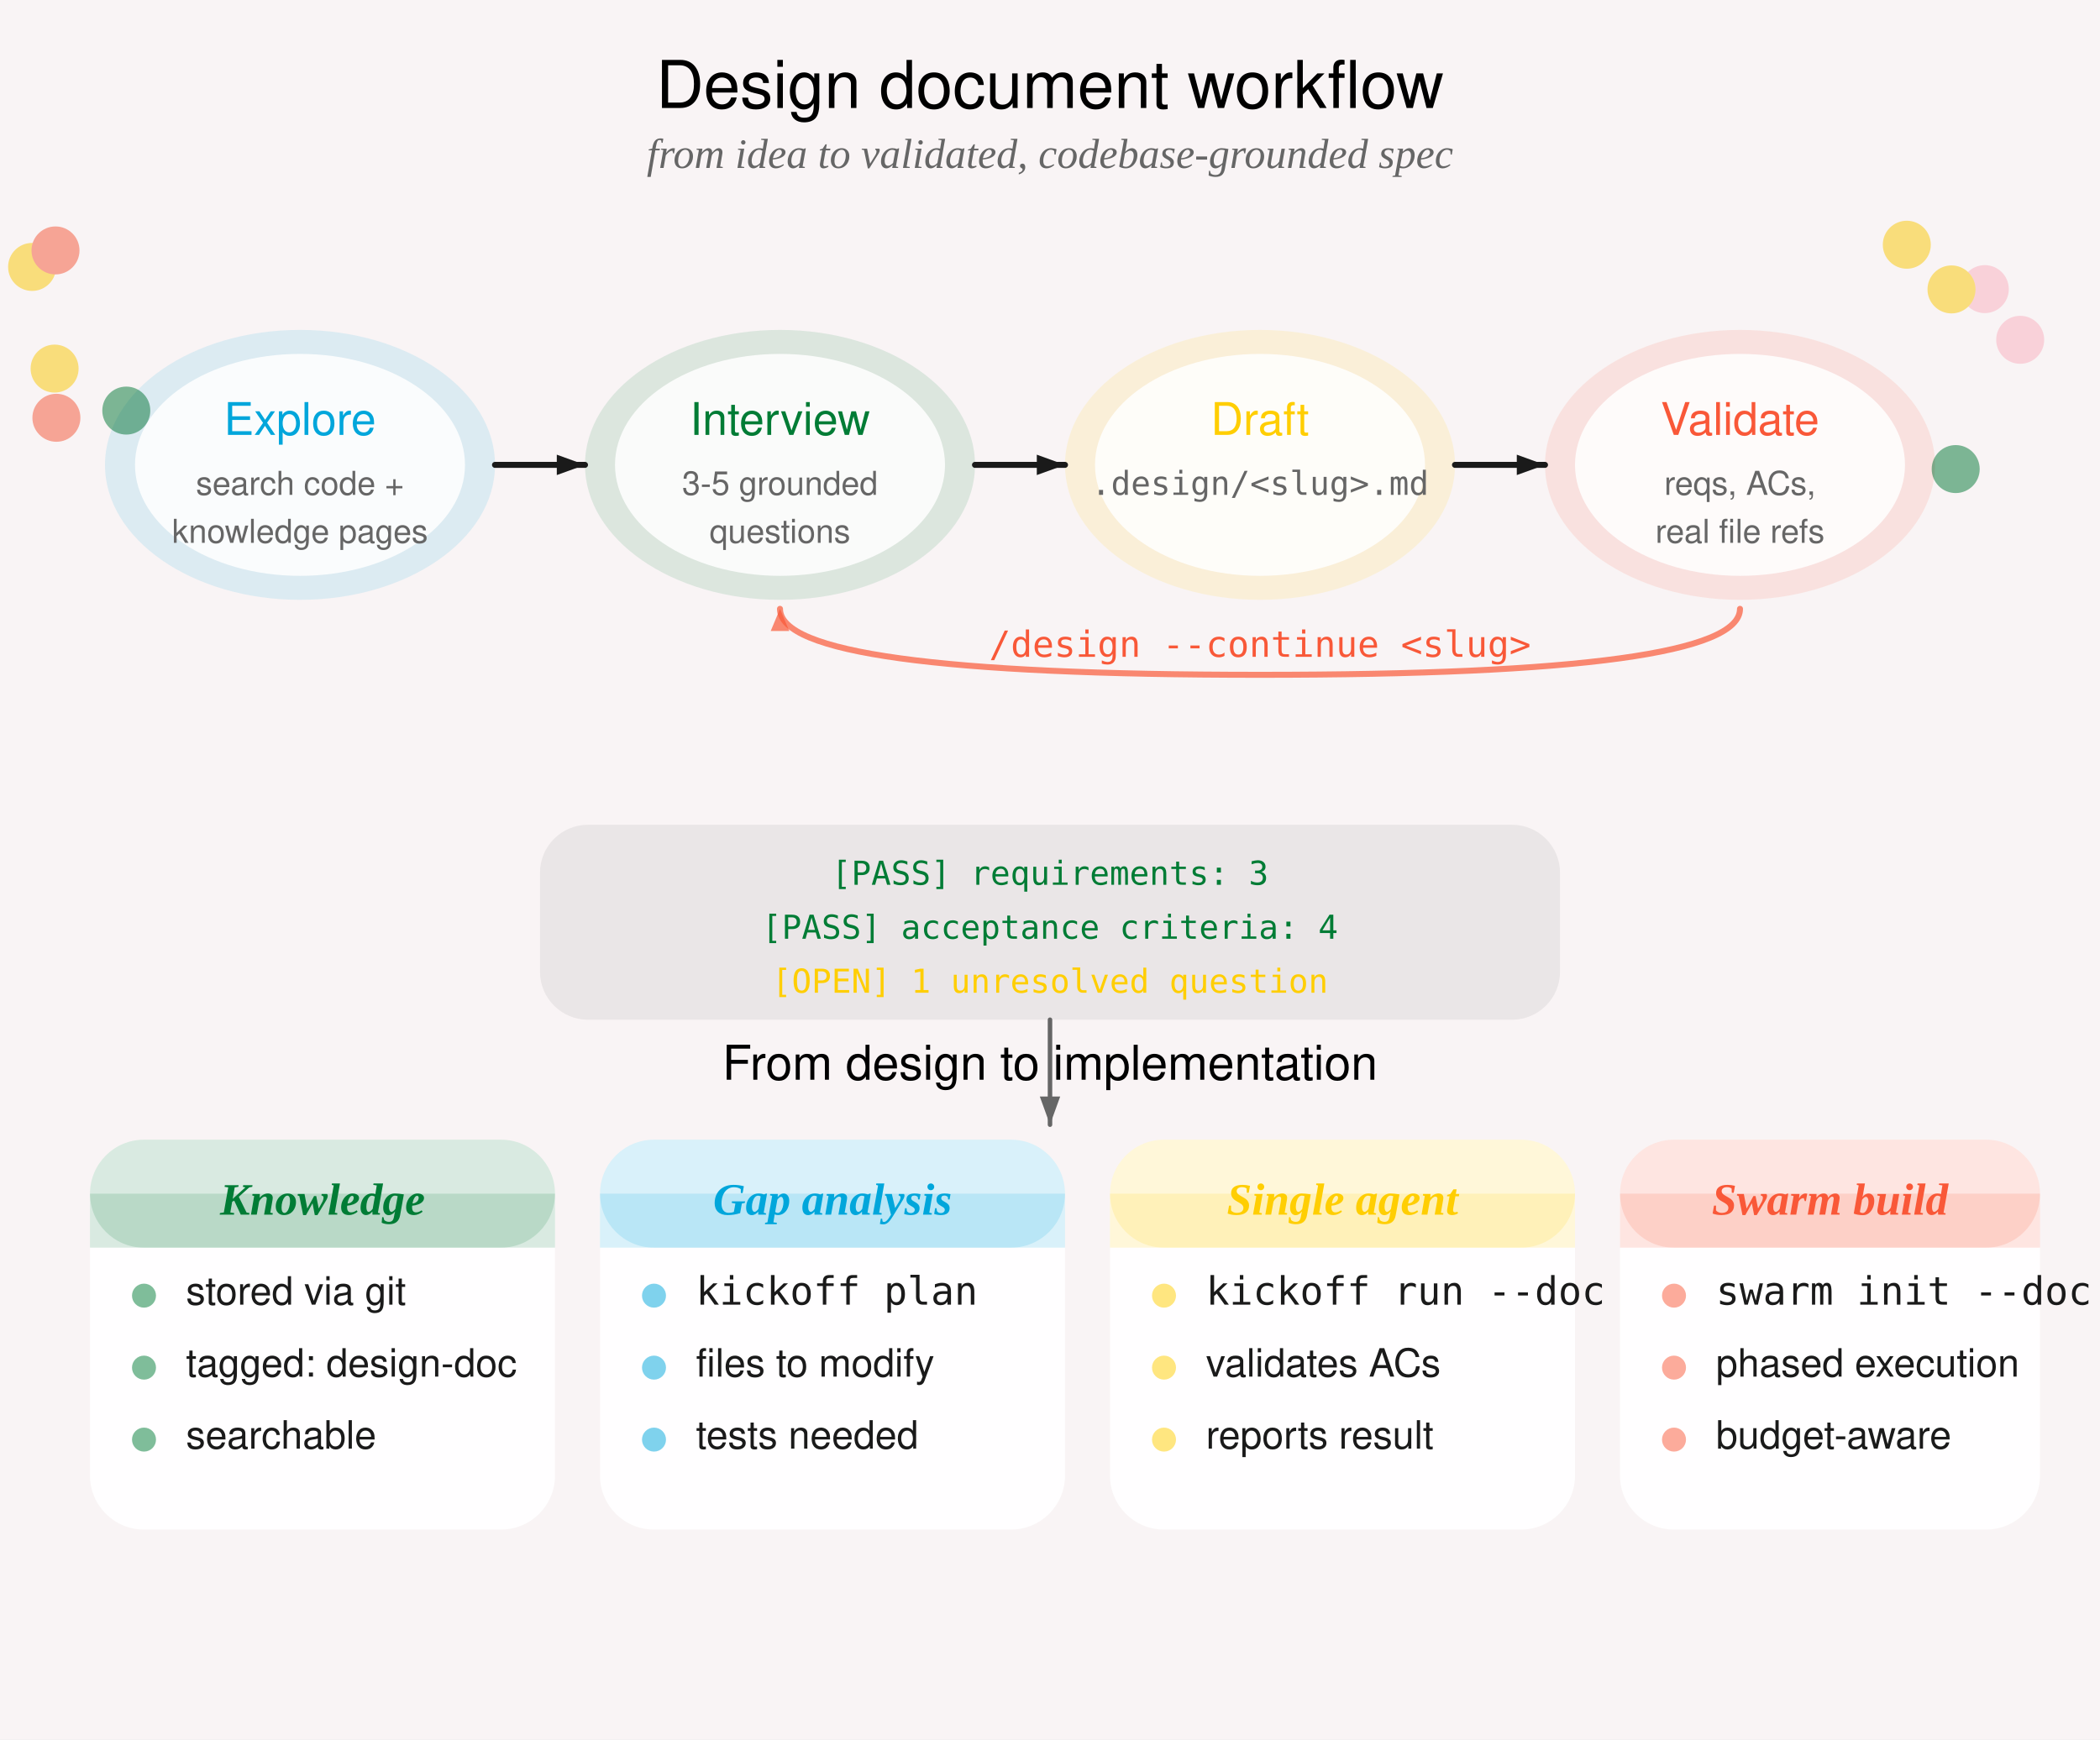
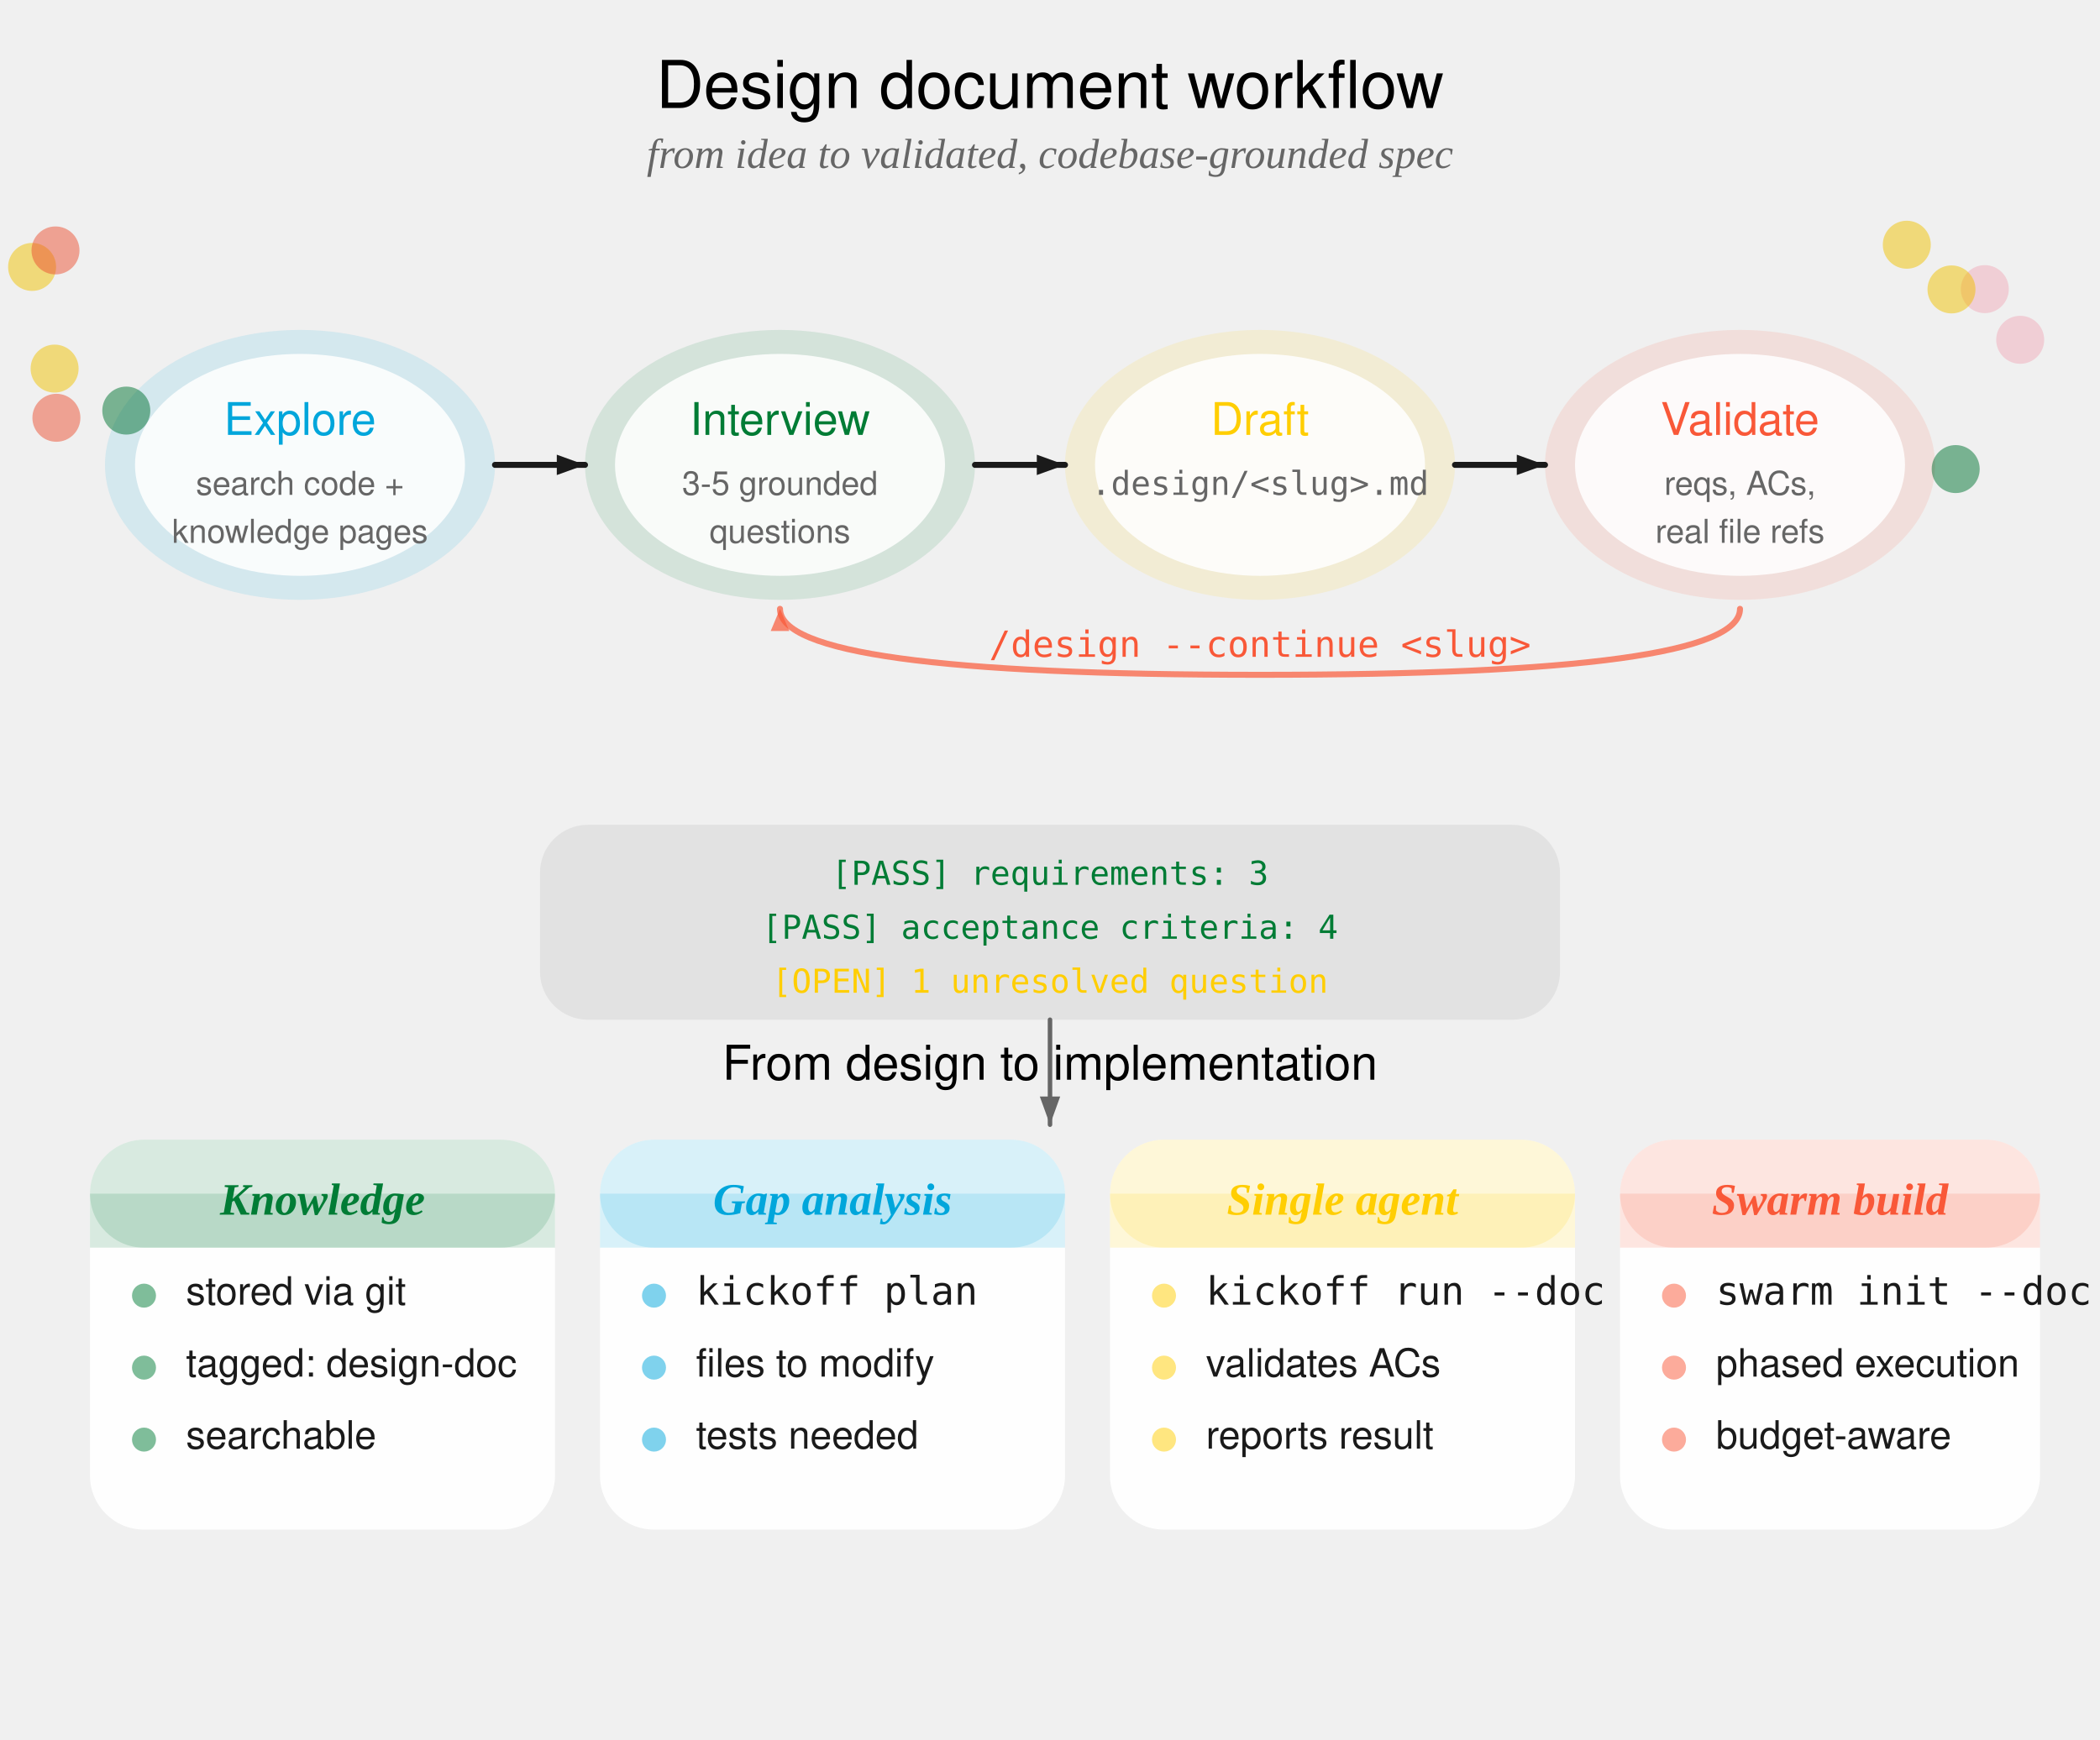
<svg xmlns="http://www.w3.org/2000/svg" viewBox="0 0 700 580" width="700" height="580">
  <defs>
    <style>
      .heading { font-family: Helvetica, Arial, sans-serif; }
      .subheading { font-family: 'Times New Roman', Times, serif; font-style: italic; }
      .body { font-family: Helvetica, Arial, sans-serif; }
      .mono { font-family: 'IBM Plex Mono', 'SF Mono', monospace; }
    </style>
  </defs>
-   <rect width="700" height="580" fill="#F9F4F5" />
  <text x="350.0" y="36" class="heading" font-size="22" fill="#000000" text-anchor="middle">Design document workflow</text>
  <text x="350.0" y="56" class="subheading" font-size="14" fill="#666666" text-anchor="middle">from idea to validated, codebase-grounded spec</text>
  <ellipse cx="100" cy="155" rx="65" ry="45" fill="#00A6DB" opacity="0.12" />
  <ellipse cx="100" cy="155" rx="55" ry="37" fill="#FFFFFF" opacity="0.85" />
  <text x="100" y="145" class="heading" font-size="15" fill="#00A6DB" text-anchor="middle">Explore</text>
  <text x="100" y="165" class="body" font-size="11" fill="#666666" text-anchor="middle">search code +</text>
  <text x="100" y="181" class="body" font-size="11" fill="#666666" text-anchor="middle">knowledge pages</text>
  <ellipse cx="260" cy="155" rx="65" ry="45" fill="#007C35" opacity="0.12" />
  <ellipse cx="260" cy="155" rx="55" ry="37" fill="#FFFFFF" opacity="0.85" />
  <text x="260" y="145" class="heading" font-size="15" fill="#007C35" text-anchor="middle">Interview</text>
  <text x="260" y="165" class="body" font-size="11" fill="#666666" text-anchor="middle">3-5 grounded</text>
  <text x="260" y="181" class="body" font-size="11" fill="#666666" text-anchor="middle">questions</text>
  <ellipse cx="420" cy="155" rx="65" ry="45" fill="#FFCE02" opacity="0.12" />
  <ellipse cx="420" cy="155" rx="55" ry="37" fill="#FFFFFF" opacity="0.85" />
  <text x="420" y="145" class="heading" font-size="15" fill="#FFCE02" text-anchor="middle">Draft</text>
  <text x="420" y="165" class="mono" font-size="11" fill="#666666" text-anchor="middle">.design/&lt;slug&gt;.md</text>
  <ellipse cx="580" cy="155" rx="65" ry="45" fill="#F95838" opacity="0.12" />
  <ellipse cx="580" cy="155" rx="55" ry="37" fill="#FFFFFF" opacity="0.85" />
  <text x="580" y="145" class="heading" font-size="15" fill="#F95838" text-anchor="middle">Validate</text>
  <text x="580" y="165" class="body" font-size="11" fill="#666666" text-anchor="middle">reqs, ACs,</text>
  <text x="580" y="181" class="body" font-size="11" fill="#666666" text-anchor="middle">real file refs</text>
  <line x1="165.0" y1="155.0" x2="195.0" y2="155.0" stroke="#1a1a1a" stroke-width="2" stroke-linecap="round" />
  <polygon points="195.0,155.0 185.6,158.4 185.6,151.6" fill="#1a1a1a" />
  <line x1="325.0" y1="155.0" x2="355.0" y2="155.0" stroke="#1a1a1a" stroke-width="2" stroke-linecap="round" />
  <polygon points="355.0,155.0 345.6,158.4 345.6,151.6" fill="#1a1a1a" />
  <line x1="485.0" y1="155.0" x2="515.0" y2="155.0" stroke="#1a1a1a" stroke-width="2" stroke-linecap="round" />
  <polygon points="515.0,155.0 505.6,158.4 505.6,151.6" fill="#1a1a1a" />
  <path d="M 580 203 Q 580 225 420 225 Q 260 225 260 203" fill="none" stroke="#F95838" stroke-width="2" stroke-linecap="round" opacity="0.7" />
  <polygon points="260,203 263.1,210.4 256.9,210.4" fill="#F95838" opacity="0.7" />
  <text x="420" y="219" class="mono" font-size="12" fill="#F95838" text-anchor="middle">/design --continue &lt;slug&gt;</text>
  <rect x="180" y="275" width="340" height="65" rx="16" fill="rgba(0,0,0,0.06)" />
  <text x="350.0" y="295" class="mono" font-size="11" fill="#007C35" text-anchor="middle">[PASS] requirements: 3</text>
  <text x="350.0" y="313" class="mono" font-size="11" fill="#007C35" text-anchor="middle">[PASS] acceptance criteria: 4</text>
  <text x="350.0" y="331" class="mono" font-size="11" fill="#FFCE02" text-anchor="middle">[OPEN] 1 unresolved question</text>
  <text x="350.0" y="360" class="heading" font-size="16" fill="#000000" text-anchor="middle">From design to implementation</text>
  <line x1="350.0" y1="340.0" x2="350.0" y2="375.0" stroke="#666666" stroke-width="1.5" stroke-linecap="round" />
  <polygon points="350.0,375.0 346.6,365.6 353.4,365.6" fill="#666666" />
  <rect x="30" y="380" width="155" height="130" rx="18" fill="#FFFFFF" opacity="0.95" />
  <rect x="30" y="380" width="155" height="36" rx="18" fill="#007C35" opacity="0.15" />
  <rect x="30" y="398" width="155" height="18" rx="0" fill="#007C35" opacity="0.15" />
  <text x="107.5" y="405" class="subheading" font-size="15" fill="#007C35" text-anchor="middle" font-weight="bold">Knowledge</text>
  <circle cx="48" cy="432" r="4" fill="#007C35" opacity="0.5" />
  <text x="62" y="435" class="body" font-size="13" fill="#1a1a1a" text-anchor="start">stored via git</text>
  <circle cx="48" cy="456" r="4" fill="#007C35" opacity="0.5" />
  <text x="62" y="459" class="body" font-size="13" fill="#1a1a1a" text-anchor="start">tagged: design-doc</text>
  <circle cx="48" cy="480" r="4" fill="#007C35" opacity="0.5" />
  <text x="62" y="483" class="body" font-size="13" fill="#1a1a1a" text-anchor="start">searchable</text>
  <rect x="200" y="380" width="155" height="130" rx="18" fill="#FFFFFF" opacity="0.95" />
  <rect x="200" y="380" width="155" height="36" rx="18" fill="#00A6DB" opacity="0.15" />
  <rect x="200" y="398" width="155" height="18" rx="0" fill="#00A6DB" opacity="0.15" />
  <text x="277.5" y="405" class="subheading" font-size="15" fill="#00A6DB" text-anchor="middle" font-weight="bold">Gap analysis</text>
  <circle cx="218" cy="432" r="4" fill="#00A6DB" opacity="0.5" />
  <text x="232" y="435" class="mono" font-size="13" fill="#1a1a1a" text-anchor="start">kickoff plan</text>
  <circle cx="218" cy="456" r="4" fill="#00A6DB" opacity="0.5" />
  <text x="232" y="459" class="body" font-size="13" fill="#1a1a1a" text-anchor="start">files to modify</text>
  <circle cx="218" cy="480" r="4" fill="#00A6DB" opacity="0.5" />
  <text x="232" y="483" class="body" font-size="13" fill="#1a1a1a" text-anchor="start">tests needed</text>
  <rect x="370" y="380" width="155" height="130" rx="18" fill="#FFFFFF" opacity="0.95" />
  <rect x="370" y="380" width="155" height="36" rx="18" fill="#FFCE02" opacity="0.15" />
  <rect x="370" y="398" width="155" height="18" rx="0" fill="#FFCE02" opacity="0.15" />
  <text x="447.5" y="405" class="subheading" font-size="15" fill="#FFCE02" text-anchor="middle" font-weight="bold">Single agent</text>
  <circle cx="388" cy="432" r="4" fill="#FFCE02" opacity="0.5" />
  <text x="402" y="435" class="mono" font-size="13" fill="#1a1a1a" text-anchor="start">kickoff run --doc</text>
  <circle cx="388" cy="456" r="4" fill="#FFCE02" opacity="0.5" />
  <text x="402" y="459" class="body" font-size="13" fill="#1a1a1a" text-anchor="start">validates ACs</text>
  <circle cx="388" cy="480" r="4" fill="#FFCE02" opacity="0.5" />
  <text x="402" y="483" class="body" font-size="13" fill="#1a1a1a" text-anchor="start">reports result</text>
  <rect x="540" y="380" width="140" height="130" rx="18" fill="#FFFFFF" opacity="0.95" />
  <rect x="540" y="380" width="140" height="36" rx="18" fill="#F95838" opacity="0.15" />
  <rect x="540" y="398" width="140" height="18" rx="0" fill="#F95838" opacity="0.15" />
  <text x="610.0" y="405" class="subheading" font-size="15" fill="#F95838" text-anchor="middle" font-weight="bold">Swarm build</text>
  <circle cx="558" cy="432" r="4" fill="#F95838" opacity="0.5" />
  <text x="572" y="435" class="mono" font-size="13" fill="#1a1a1a" text-anchor="start">swarm init --doc</text>
  <circle cx="558" cy="456" r="4" fill="#F95838" opacity="0.5" />
  <text x="572" y="459" class="body" font-size="13" fill="#1a1a1a" text-anchor="start">phased execution</text>
  <circle cx="558" cy="480" r="4" fill="#F95838" opacity="0.5" />
  <text x="572" y="483" class="body" font-size="13" fill="#1a1a1a" text-anchor="start">budget-aware</text>
-   <g style="mix-blend-mode: multiply" opacity="0.5">
-     <circle cx="10.7" cy="89.0" r="8" fill="#FFCE02" />
-     <circle cx="18.5" cy="83.5" r="8" fill="#F95838" />
-     <circle cx="42.1" cy="136.9" r="8" fill="#007C35" />
-     <circle cx="18.8" cy="139.3" r="8" fill="#F95838" />
-     <circle cx="18.2" cy="122.9" r="8" fill="#FFCE02" />
+   <g style="mix-blend-mode: multiply">
+     <circle cx="10.7" cy="89.0" r="8" fill="#FFCE02" opacity="0.5" />
+     <circle cx="18.5" cy="83.5" r="8" fill="#F95838" opacity="0.5" />
+     <circle cx="42.1" cy="136.9" r="8" fill="#007C35" opacity="0.5" />
+     <circle cx="18.8" cy="139.3" r="8" fill="#F95838" opacity="0.5" />
+     <circle cx="18.2" cy="122.9" r="8" fill="#FFCE02" opacity="0.5" />
  </g>
-   <g style="mix-blend-mode: multiply" opacity="0.5">
-     <circle cx="661.6" cy="96.4" r="8" fill="#FFB6C6" />
-     <circle cx="635.6" cy="81.6" r="8" fill="#FFCE02" />
-     <circle cx="650.5" cy="96.5" r="8" fill="#FFCE02" />
-     <circle cx="651.9" cy="156.4" r="8" fill="#007C35" />
-     <circle cx="673.4" cy="113.3" r="8" fill="#FFB6C6" />
+   <g style="mix-blend-mode: multiply">
+     <circle cx="661.6" cy="96.4" r="8" fill="#FFB6C6" opacity="0.5" />
+     <circle cx="635.6" cy="81.6" r="8" fill="#FFCE02" opacity="0.5" />
+     <circle cx="650.5" cy="96.5" r="8" fill="#FFCE02" opacity="0.5" />
+     <circle cx="651.9" cy="156.4" r="8" fill="#007C35" opacity="0.5" />
+     <circle cx="673.4" cy="113.3" r="8" fill="#FFB6C6" opacity="0.5" />
  </g>
</svg>
